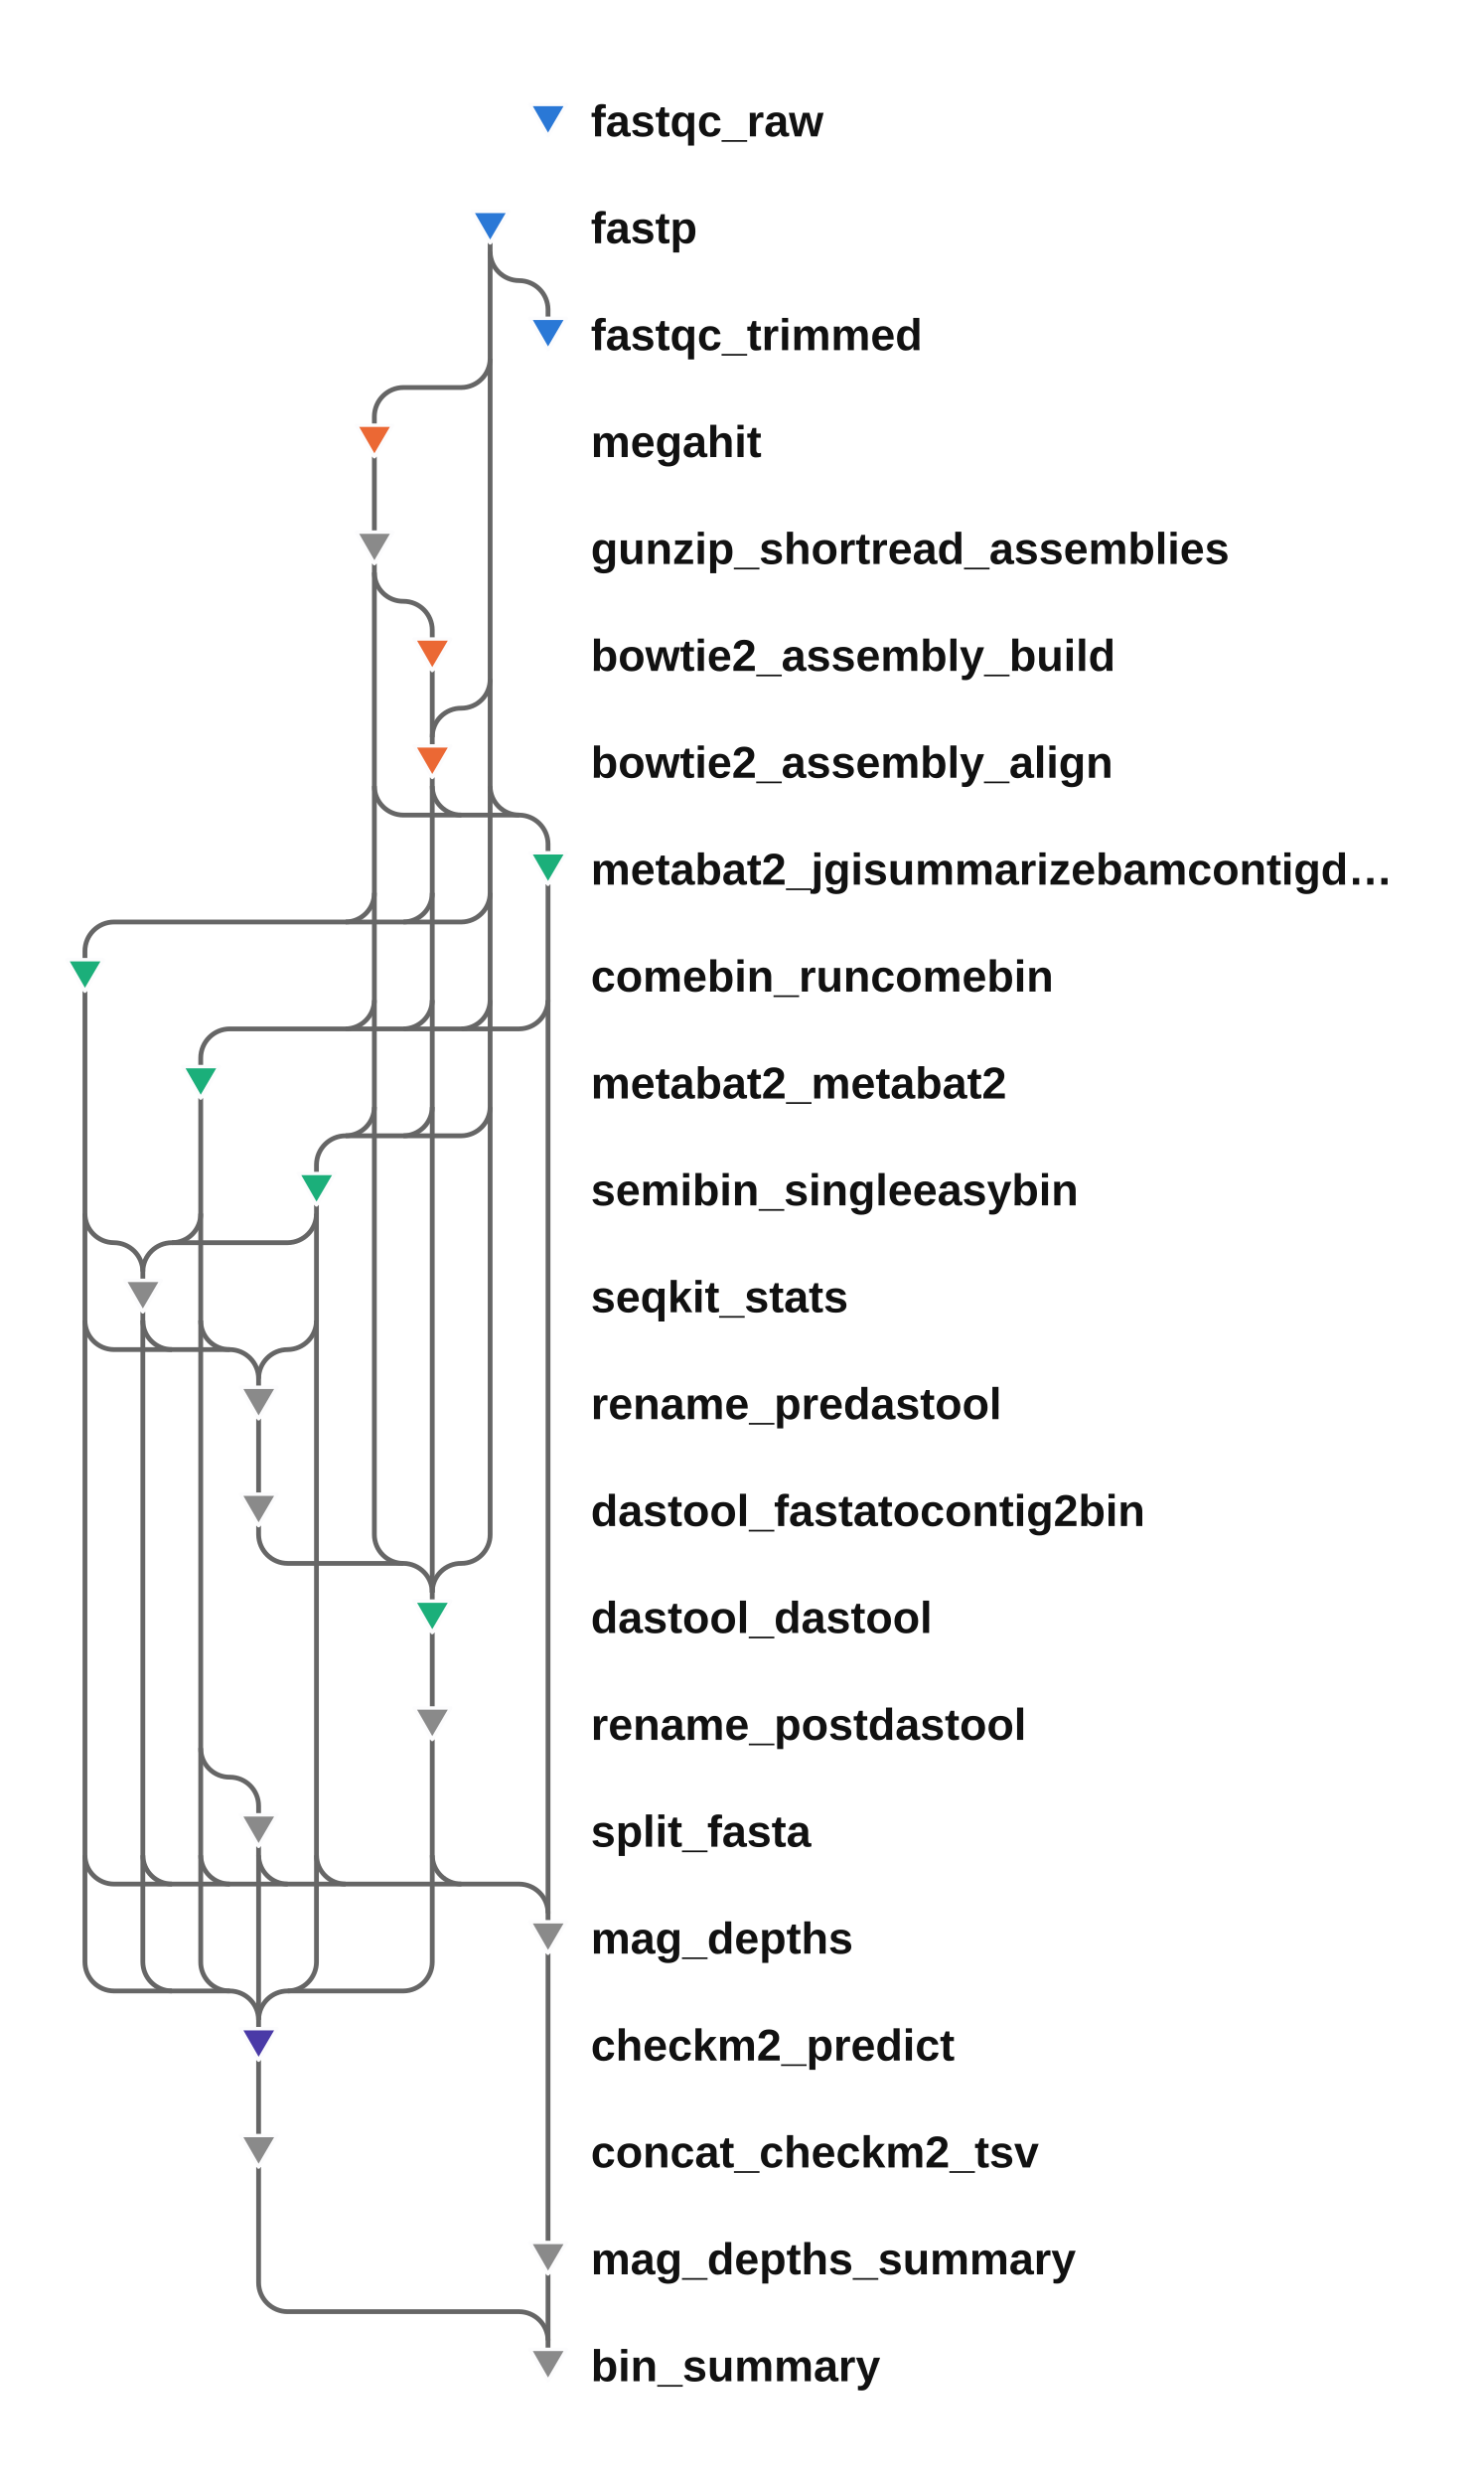
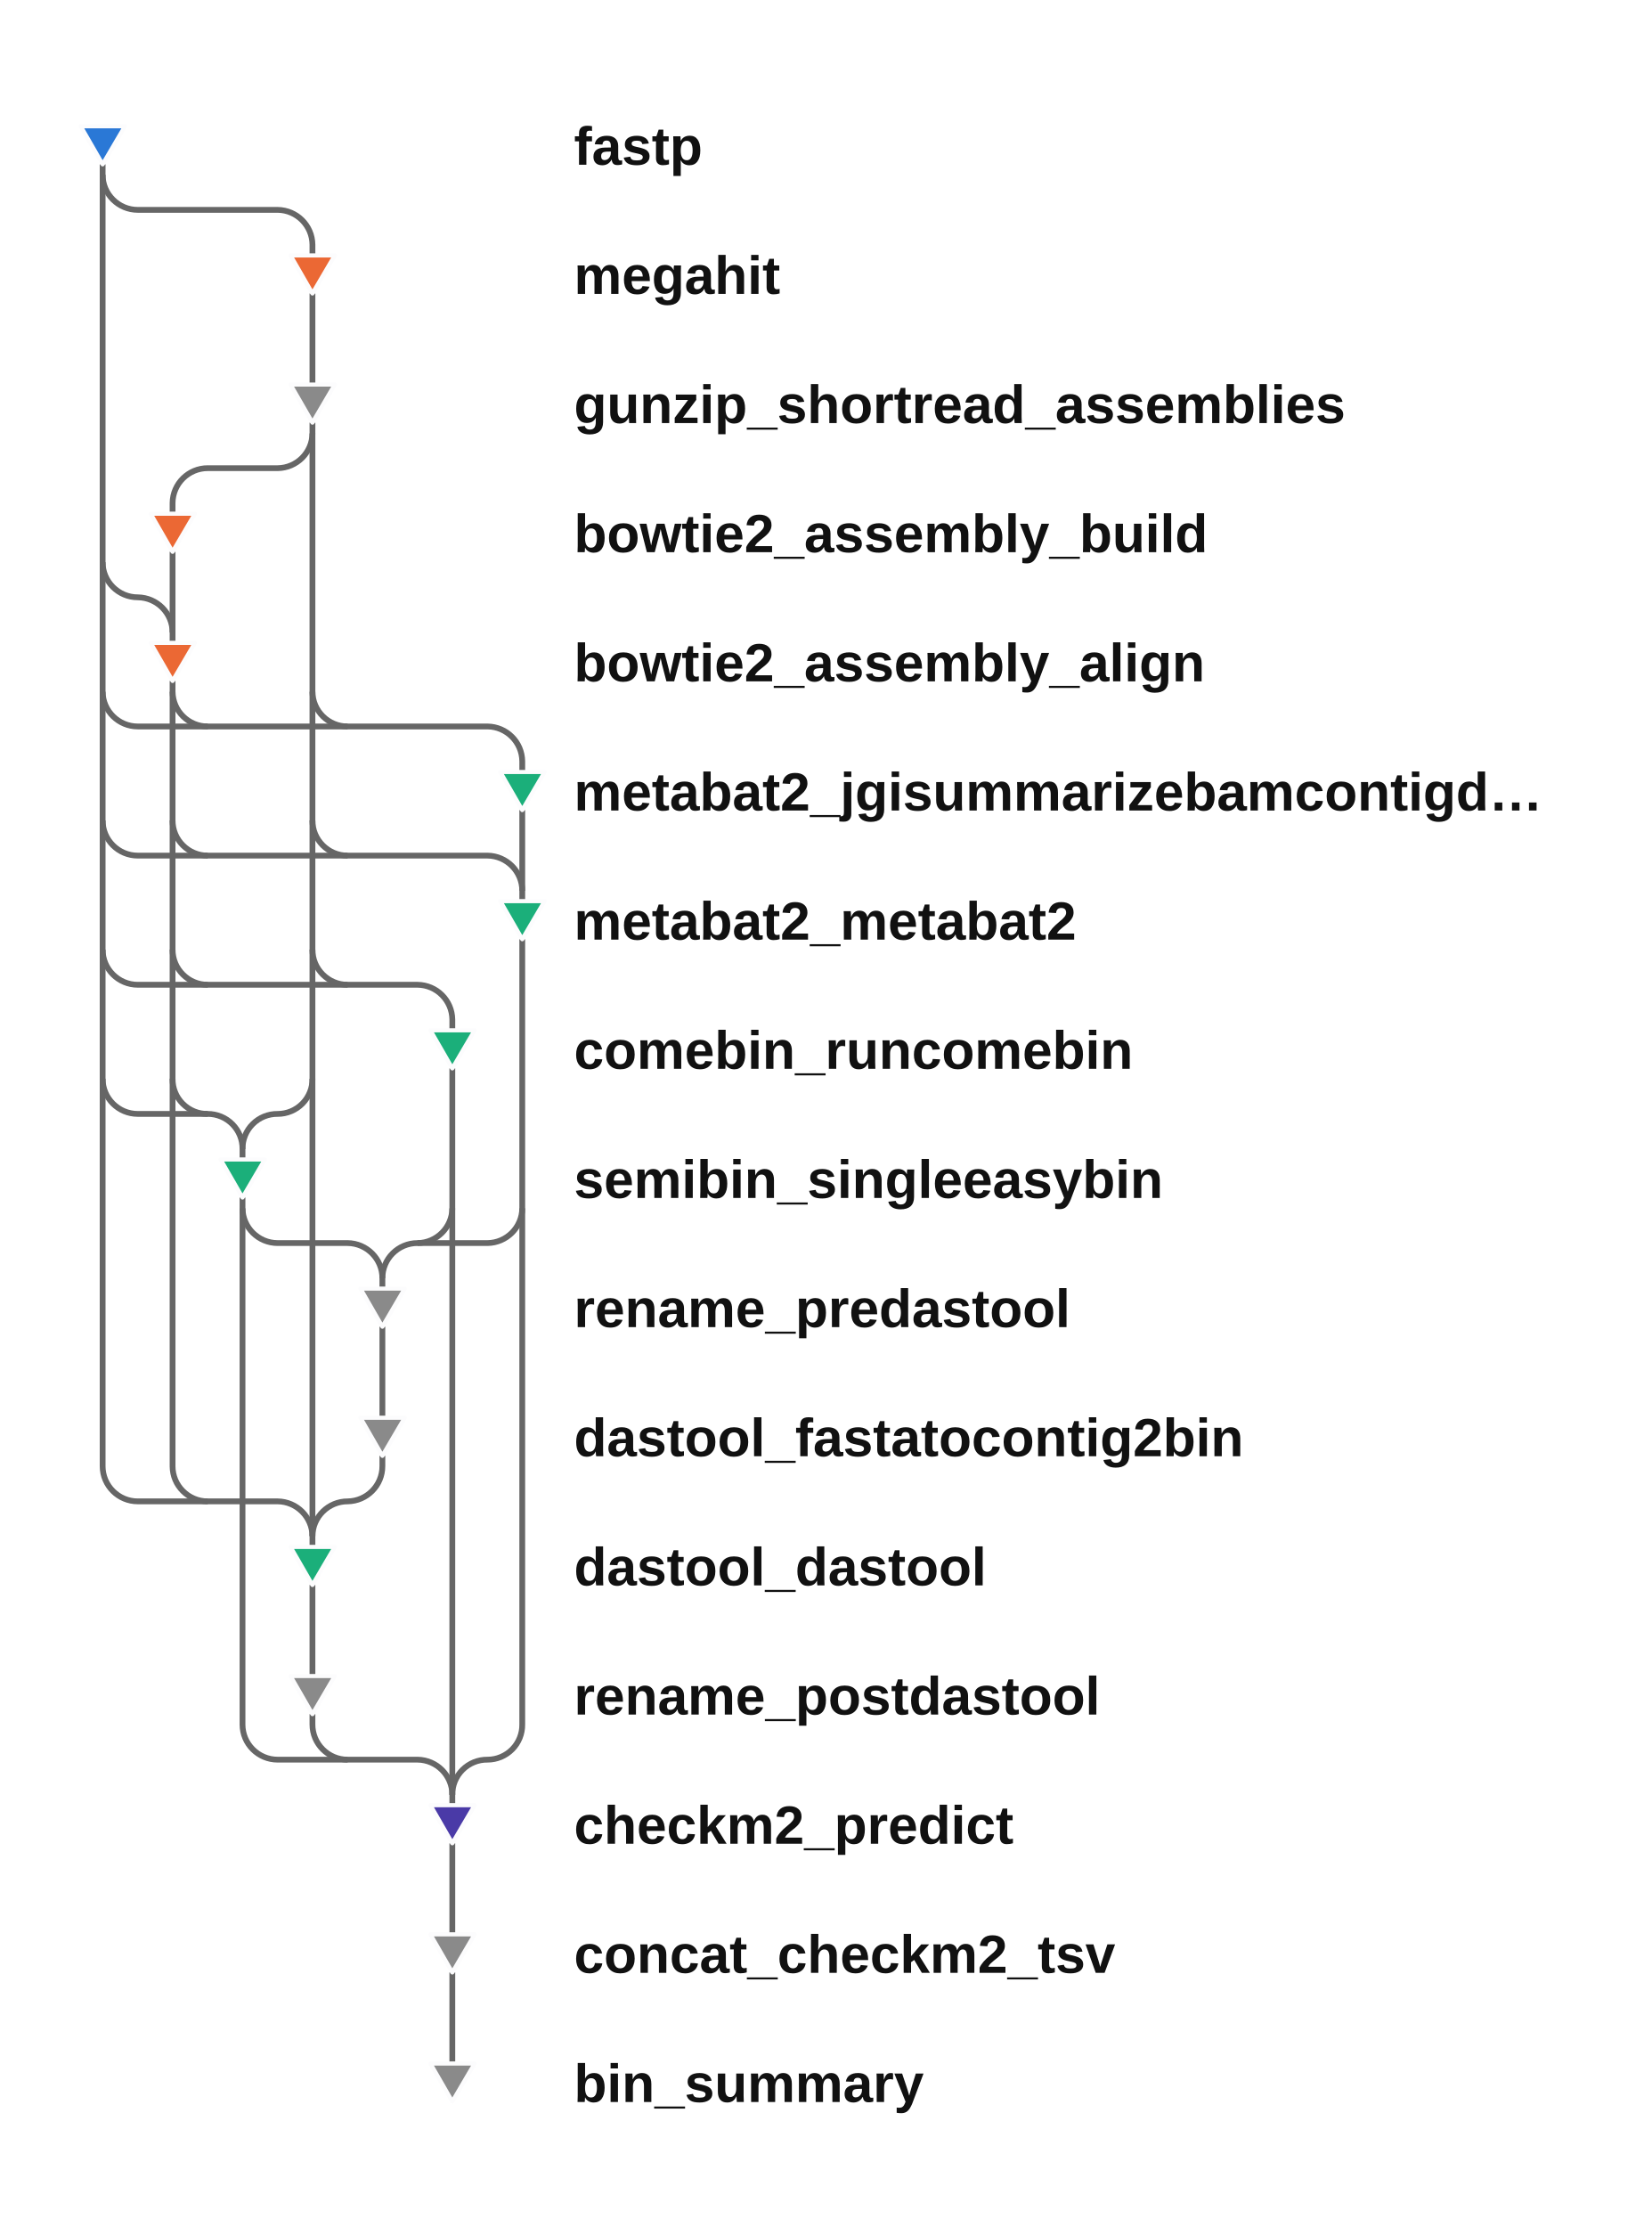
- <svg xmlns="http://www.w3.org/2000/svg" width="433" height="725" viewBox="0 0 433 725">
+ <svg xmlns="http://www.w3.org/2000/svg" width="399" height="538" viewBox="0 0 399 538">
  <g fill="none" stroke="#666666" stroke-width="1.4" stroke-linejoin="round" stroke-linecap="butt">
-     <path d="M 143.1,70.9 L 143.1,73.5 L 143.1,104.7 L 143.1,198.2 L 143.1,229.4 L 143.1,260.6 L 143.1,291.9 L 143.1,323.1 L 143.1,447.9 A 8.4,8.4 0 0 1 134.7,456.3 A 8.4,8.4 0 0 0 126.2,464.8" />
-     <path d="M 160.0,92.9 L 160.0,90.3 A 8.5,8.5 0 0 0 151.6,81.9 A 8.5,8.5 0 0 1 143.1,73.5" />
-     <path d="M 160.0,248.9 L 160.0,246.3 A 8.5,8.5 0 0 0 151.6,237.9 L 134.7,237.9 L 117.8,237.9 A 8.5,8.5 0 0 1 109.3,229.4" />
-     <path d="M 160.0,258.1 L 160.0,291.9 L 160.0,558.4 L 160.0,560.9" />
-     <path d="M 160.0,570.1 L 160.0,654.5" />
-     <path d="M 160.0,663.7 L 160.0,683.1 L 160.0,685.7" />
-     <path d="M 109.3,124.1 L 109.3,121.5 A 8.5,8.5 0 0 1 117.8,113.1 L 134.7,113.1 A 8.5,8.5 0 0 0 143.1,104.7" />
-     <path d="M 109.3,133.3 L 109.3,155.3" />
-     <path d="M 109.3,164.5 L 109.3,167.1 L 109.3,229.4 L 109.3,260.6 L 109.3,291.9 L 109.3,323.1 L 109.3,447.9 A 8.4,8.4 0 0 0 117.8,456.3" />
-     <path d="M 126.2,186.5 L 126.2,183.9 A 8.4,8.4 0 0 0 117.8,175.5 A 8.4,8.4 0 0 1 109.3,167.1" />
+     <path d="M 24.8,39.7 L 24.8,42.2 L 24.8,135.8 L 24.8,167.1 L 24.8,198.2 L 24.8,229.4 L 24.8,260.6 L 24.8,354.2 A 8.5,8.5 0 0 0 33.3,362.7 L 50.2,362.7 L 67.1,362.7 A 8.5,8.5 0 0 1 75.5,371.1" />
+     <path d="M 75.5,61.7 L 75.5,59.1 A 8.5,8.5 0 0 0 67.1,50.7 L 33.3,50.7 A 8.5,8.5 0 0 1 24.8,42.2" />
+     <path d="M 75.5,70.9 L 75.5,92.9" />
+     <path d="M 75.5,102.1 L 75.5,104.7 L 75.5,167.1 L 75.5,198.2 L 75.5,229.4 L 75.5,260.6 L 75.5,371.1 L 75.5,373.7" />
+     <path d="M 75.5,382.9 L 75.5,404.9" />
+     <path d="M 75.5,414.1 L 75.5,416.6 A 8.5,8.5 0 0 0 84.0,425.1" />
+     <path d="M 41.7,124.1 L 41.7,121.5 A 8.5,8.5 0 0 1 50.2,113.1 L 67.1,113.1 A 8.5,8.5 0 0 0 75.5,104.7" />
+     <path d="M 41.7,133.3 L 41.7,152.8 L 41.7,155.3" />
+     <path d="M 41.7,164.5 L 41.7,167.1 L 41.7,198.2 L 41.7,229.4 L 41.7,260.6 L 41.7,354.2 A 8.5,8.5 0 0 0 50.2,362.7" />
+     <path d="M 126.2,186.5 L 126.2,183.9 A 8.5,8.5 0 0 0 117.8,175.5 L 84.0,175.5 L 50.2,175.5 L 33.3,175.5 A 8.5,8.5 0 0 1 24.8,167.1" />
    <path d="M 126.2,195.7 L 126.2,215.2 L 126.2,217.7" />
-     <path d="M 126.2,226.9 L 126.2,229.4 L 126.2,260.6 L 126.2,291.9 L 126.2,323.1 L 126.2,464.8 L 126.2,467.3" />
-     <path d="M 126.2,476.5 L 126.2,498.5" />
-     <path d="M 126.2,507.7 L 126.2,541.5 L 126.2,572.6 A 8.5,8.5 0 0 1 117.8,581.1 L 84.0,581.1 A 8.5,8.5 0 0 0 75.5,589.5" />
-     <path d="M 24.8,280.1 L 24.8,277.6 A 8.5,8.5 0 0 1 33.3,269.1 L 100.9,269.1 L 117.8,269.1 L 134.7,269.1 A 8.5,8.5 0 0 0 143.1,260.6" />
-     <path d="M 24.8,289.3 L 24.8,354.2 L 24.8,385.4 L 24.8,541.5 L 24.8,572.6 A 8.5,8.5 0 0 0 33.3,581.1 L 50.2,581.1 L 67.1,581.1 A 8.5,8.5 0 0 1 75.5,589.5" />
-     <path d="M 58.6,311.3 L 58.6,308.8 A 8.5,8.5 0 0 1 67.1,300.3 L 100.9,300.3 L 117.8,300.3 L 134.7,300.3 L 151.6,300.3 A 8.5,8.5 0 0 0 160.0,291.9" />
-     <path d="M 58.6,320.5 L 58.6,354.2 L 58.6,385.4 L 58.6,510.2 L 58.6,541.5 L 58.6,572.6 A 8.4,8.4 0 0 0 67.1,581.1" />
-     <path d="M 92.4,342.5 L 92.4,339.9 A 8.5,8.5 0 0 1 100.9,331.5 L 117.8,331.5 L 134.7,331.5 A 8.5,8.5 0 0 0 143.1,323.1" />
-     <path d="M 92.4,351.7 L 92.4,354.2 L 92.4,385.4 L 92.4,541.5 L 92.4,572.6 A 8.5,8.5 0 0 1 84.0,581.1" />
-     <path d="M 41.7,373.7 L 41.7,371.1 A 8.5,8.5 0 0 0 33.3,362.7 A 8.5,8.5 0 0 1 24.8,354.2" />
-     <path d="M 41.7,382.9 L 41.7,385.4 L 41.7,541.5 L 41.7,572.6 A 8.5,8.5 0 0 0 50.2,581.1" />
-     <path d="M 75.5,404.9 L 75.5,402.4 A 8.5,8.5 0 0 0 67.1,393.9 L 50.2,393.9 L 33.3,393.9 A 8.5,8.5 0 0 1 24.8,385.4" />
-     <path d="M 75.5,414.1 L 75.5,436.1" />
-     <path d="M 75.5,445.3 L 75.5,447.9 A 8.5,8.5 0 0 0 84.0,456.3 L 117.8,456.3 A 8.5,8.5 0 0 1 126.2,464.8" />
-     <path d="M 75.5,529.7 L 75.5,527.1 A 8.4,8.4 0 0 0 67.1,518.7 A 8.4,8.4 0 0 1 58.6,510.2" />
-     <path d="M 75.5,538.9 L 75.5,541.5 L 75.5,589.5 L 75.5,592.1" />
-     <path d="M 75.5,601.3 L 75.5,623.3" />
-     <path d="M 75.5,632.5 L 75.5,666.2 A 8.5,8.5 0 0 0 84.0,674.7 L 151.6,674.7 A 8.5,8.5 0 0 1 160.0,683.1" />
-     <path d="M 143.1,198.2 A 8.4,8.4 0 0 1 134.7,206.7 A 8.4,8.4 0 0 0 126.2,215.2" />
-     <path d="M 143.1,229.4 A 8.5,8.5 0 0 0 151.6,237.9" />
-     <path d="M 143.1,291.9 A 8.5,8.5 0 0 1 134.7,300.3" />
-     <path d="M 109.3,260.6 A 8.5,8.5 0 0 1 100.9,269.1" />
+     <path d="M 126.2,226.9 L 126.2,291.9 L 126.2,416.6 A 8.4,8.4 0 0 1 117.8,425.1 A 8.4,8.4 0 0 0 109.3,433.6" />
+     <path d="M 109.3,248.9 L 109.3,246.3 A 8.5,8.5 0 0 0 100.9,237.9 L 84.0,237.9 L 50.2,237.9 L 33.3,237.9 A 8.5,8.5 0 0 1 24.8,229.4" />
+     <path d="M 109.3,258.1 L 109.3,291.9 L 109.3,433.6 L 109.3,436.1" />
+     <path d="M 109.3,445.3 L 109.3,467.3" />
+     <path d="M 109.3,476.5 L 109.3,498.5" />
+     <path d="M 58.6,280.1 L 58.6,277.6 A 8.4,8.4 0 0 0 50.2,269.1 L 33.3,269.1 A 8.5,8.5 0 0 1 24.8,260.6" />
+     <path d="M 58.6,289.3 L 58.6,291.9 L 58.6,416.6 A 8.5,8.5 0 0 0 67.1,425.1 L 84.0,425.1 L 100.9,425.1 A 8.5,8.5 0 0 1 109.3,433.6" />
+     <path d="M 92.4,311.3 L 92.4,308.8 A 8.5,8.5 0 0 1 100.9,300.3 L 117.8,300.3 A 8.5,8.5 0 0 0 126.2,291.9" />
+     <path d="M 92.4,320.5 L 92.4,342.5" />
+     <path d="M 92.4,351.7 L 92.4,354.2 A 8.5,8.5 0 0 1 84.0,362.7 A 8.5,8.5 0 0 0 75.5,371.1" />
+     <path d="M 24.8,135.8 A 8.5,8.5 0 0 0 33.3,144.3 A 8.5,8.5 0 0 1 41.7,152.8" />
+     <path d="M 24.8,198.2 A 8.5,8.5 0 0 0 33.3,206.7 L 50.2,206.7 L 84.0,206.7 L 117.8,206.7 A 8.5,8.5 0 0 1 126.2,215.2" />
+     <path d="M 75.5,167.1 A 8.5,8.5 0 0 0 84.0,175.5" />
+     <path d="M 75.5,198.2 A 8.5,8.5 0 0 0 84.0,206.7" />
+     <path d="M 75.5,229.4 A 8.5,8.5 0 0 0 84.0,237.9" />
+     <path d="M 75.5,260.6 A 8.4,8.4 0 0 1 67.1,269.1 A 8.4,8.4 0 0 0 58.6,277.6" />
+     <path d="M 41.7,167.1 A 8.5,8.5 0 0 0 50.2,175.5" />
+     <path d="M 41.7,198.2 A 8.5,8.5 0 0 0 50.2,206.7" />
+     <path d="M 41.7,229.4 A 8.5,8.5 0 0 0 50.2,237.9" />
+     <path d="M 41.7,260.6 A 8.4,8.4 0 0 0 50.2,269.1" />
    <path d="M 109.3,291.9 A 8.5,8.5 0 0 1 100.9,300.3" />
-     <path d="M 109.3,323.1 A 8.5,8.5 0 0 1 100.9,331.5" />
-     <path d="M 126.2,229.4 A 8.5,8.5 0 0 0 134.7,237.9" />
-     <path d="M 126.2,260.6 A 8.5,8.5 0 0 1 117.8,269.1" />
-     <path d="M 126.2,291.9 A 8.5,8.5 0 0 1 117.8,300.3" />
-     <path d="M 126.2,323.1 A 8.5,8.5 0 0 1 117.8,331.5" />
-     <path d="M 24.8,541.5 A 8.5,8.5 0 0 0 33.3,549.9 L 50.2,549.9 L 67.1,549.9 L 84.0,549.9 L 100.9,549.9 L 134.7,549.9 L 151.6,549.9 A 8.5,8.5 0 0 1 160.0,558.4" />
-     <path d="M 58.6,354.2 A 8.4,8.4 0 0 1 50.2,362.7" />
-     <path d="M 41.7,371.1 A 8.5,8.5 0 0 1 50.2,362.7 L 84.0,362.7 A 8.5,8.5 0 0 0 92.4,354.2" />
-     <path d="M 58.6,385.4 A 8.4,8.4 0 0 0 67.1,393.9" />
-     <path d="M 58.6,541.5 A 8.5,8.5 0 0 0 67.1,549.9" />
-     <path d="M 92.4,385.4 A 8.5,8.5 0 0 1 84.0,393.9 A 8.5,8.5 0 0 0 75.5,402.4" />
-     <path d="M 92.4,541.5 A 8.5,8.5 0 0 0 100.9,549.9" />
-     <path d="M 41.7,385.4 A 8.5,8.5 0 0 0 50.2,393.9" />
-     <path d="M 41.7,541.5 A 8.5,8.5 0 0 0 50.2,549.9" />
-     <path d="M 126.2,541.5 A 8.5,8.5 0 0 0 134.7,549.9" />
-     <path d="M 75.5,541.5 A 8.5,8.5 0 0 0 84.0,549.9" />
+     <path d="M 58.6,291.9 A 8.5,8.5 0 0 0 67.1,300.3 L 84.0,300.3 A 8.5,8.5 0 0 1 92.4,308.8" />
  </g>
  <g>
-     <polygon points="154.7,30.5 165.4,30.5 160.0,39.7" fill="#2a78d6" stroke="#fcfcfd" stroke-width="1.0" stroke-linejoin="round" />
-     <text x="172.5" y="39.8" font-family="Arial" font-size="13" fill="#111111" font-weight="600" text-anchor="start">fastqc_raw</text>
+     <polygon points="19.5,30.5 30.2,30.5 24.8,39.7" fill="#2a78d6" stroke="#fcfcfd" stroke-width="1.0" stroke-linejoin="round" />
+     <text x="138.7" y="39.8" font-family="Arial" font-size="13" fill="#111111" font-weight="600" text-anchor="start">fastp</text>
  </g>
  <g>
-     <polygon points="137.8,61.7 148.5,61.7 143.1,70.9" fill="#2a78d6" stroke="#fcfcfd" stroke-width="1.0" stroke-linejoin="round" />
-     <text x="172.5" y="71.0" font-family="Arial" font-size="13" fill="#111111" font-weight="600" text-anchor="start">fastp</text>
+     <polygon points="70.2,61.7 80.9,61.7 75.5,70.9" fill="#eb6834" stroke="#fcfcfd" stroke-width="1.0" stroke-linejoin="round" />
+     <text x="138.7" y="71.0" font-family="Arial" font-size="13" fill="#111111" font-weight="600" text-anchor="start">megahit</text>
  </g>
  <g>
-     <polygon points="154.7,92.9 165.4,92.9 160.0,102.1" fill="#2a78d6" stroke="#fcfcfd" stroke-width="1.0" stroke-linejoin="round" />
-     <text x="172.5" y="102.2" font-family="Arial" font-size="13" fill="#111111" font-weight="600" text-anchor="start">fastqc_trimmed</text>
+     <polygon points="70.2,92.9 80.9,92.9 75.5,102.1" fill="#8a8a8a" stroke="#fcfcfd" stroke-width="1.0" stroke-linejoin="round" />
+     <text x="138.7" y="102.2" font-family="Arial" font-size="13" fill="#111111" font-weight="600" text-anchor="start">gunzip_shortread_assemblies</text>
  </g>
  <g>
-     <polygon points="104.0,124.1 114.7,124.1 109.3,133.3" fill="#eb6834" stroke="#fcfcfd" stroke-width="1.0" stroke-linejoin="round" />
-     <text x="172.5" y="133.4" font-family="Arial" font-size="13" fill="#111111" font-weight="600" text-anchor="start">megahit</text>
+     <polygon points="36.4,124.1 47.1,124.1 41.7,133.3" fill="#eb6834" stroke="#fcfcfd" stroke-width="1.0" stroke-linejoin="round" />
+     <text x="138.7" y="133.4" font-family="Arial" font-size="13" fill="#111111" font-weight="600" text-anchor="start">bowtie2_assembly_build</text>
  </g>
  <g>
-     <polygon points="104.0,155.3 114.7,155.3 109.3,164.5" fill="#8a8a8a" stroke="#fcfcfd" stroke-width="1.0" stroke-linejoin="round" />
-     <text x="172.5" y="164.6" font-family="Arial" font-size="13" fill="#111111" font-weight="600" text-anchor="start">gunzip_shortread_assemblies</text>
+     <polygon points="36.4,155.3 47.1,155.3 41.7,164.5" fill="#eb6834" stroke="#fcfcfd" stroke-width="1.0" stroke-linejoin="round" />
+     <text x="138.7" y="164.6" font-family="Arial" font-size="13" fill="#111111" font-weight="600" text-anchor="start">bowtie2_assembly_align</text>
  </g>
  <g>
-     <polygon points="120.9,186.5 131.6,186.5 126.2,195.7" fill="#eb6834" stroke="#fcfcfd" stroke-width="1.0" stroke-linejoin="round" />
-     <text x="172.5" y="195.8" font-family="Arial" font-size="13" fill="#111111" font-weight="600" text-anchor="start">bowtie2_assembly_build</text>
+     <polygon points="120.9,186.5 131.6,186.5 126.2,195.7" fill="#1baf7a" stroke="#fcfcfd" stroke-width="1.0" stroke-linejoin="round" />
+     <text x="138.7" y="195.8" font-family="Arial" font-size="13" fill="#111111" font-weight="600" text-anchor="start">metabat2_jgisummarizebamcontigd…</text>
  </g>
  <g>
-     <polygon points="120.9,217.7 131.6,217.7 126.2,226.9" fill="#eb6834" stroke="#fcfcfd" stroke-width="1.0" stroke-linejoin="round" />
-     <text x="172.5" y="227.0" font-family="Arial" font-size="13" fill="#111111" font-weight="600" text-anchor="start">bowtie2_assembly_align</text>
+     <polygon points="120.9,217.7 131.6,217.7 126.2,226.9" fill="#1baf7a" stroke="#fcfcfd" stroke-width="1.0" stroke-linejoin="round" />
+     <text x="138.7" y="227.0" font-family="Arial" font-size="13" fill="#111111" font-weight="600" text-anchor="start">metabat2_metabat2</text>
  </g>
  <g>
-     <polygon points="154.7,248.9 165.4,248.9 160.0,258.1" fill="#1baf7a" stroke="#fcfcfd" stroke-width="1.0" stroke-linejoin="round" />
-     <text x="172.5" y="258.2" font-family="Arial" font-size="13" fill="#111111" font-weight="600" text-anchor="start">metabat2_jgisummarizebamcontigd…</text>
+     <polygon points="104.0,248.9 114.7,248.9 109.3,258.1" fill="#1baf7a" stroke="#fcfcfd" stroke-width="1.0" stroke-linejoin="round" />
+     <text x="138.7" y="258.2" font-family="Arial" font-size="13" fill="#111111" font-weight="600" text-anchor="start">comebin_runcomebin</text>
  </g>
  <g>
-     <polygon points="19.5,280.1 30.2,280.1 24.8,289.3" fill="#1baf7a" stroke="#fcfcfd" stroke-width="1.0" stroke-linejoin="round" />
-     <text x="172.5" y="289.4" font-family="Arial" font-size="13" fill="#111111" font-weight="600" text-anchor="start">comebin_runcomebin</text>
+     <polygon points="53.3,280.1 64.0,280.1 58.6,289.3" fill="#1baf7a" stroke="#fcfcfd" stroke-width="1.0" stroke-linejoin="round" />
+     <text x="138.7" y="289.4" font-family="Arial" font-size="13" fill="#111111" font-weight="600" text-anchor="start">semibin_singleeasybin</text>
  </g>
  <g>
-     <polygon points="53.3,311.3 64.0,311.3 58.6,320.5" fill="#1baf7a" stroke="#fcfcfd" stroke-width="1.0" stroke-linejoin="round" />
-     <text x="172.5" y="320.6" font-family="Arial" font-size="13" fill="#111111" font-weight="600" text-anchor="start">metabat2_metabat2</text>
+     <polygon points="87.1,311.3 97.8,311.3 92.4,320.5" fill="#8a8a8a" stroke="#fcfcfd" stroke-width="1.0" stroke-linejoin="round" />
+     <text x="138.7" y="320.6" font-family="Arial" font-size="13" fill="#111111" font-weight="600" text-anchor="start">rename_predastool</text>
  </g>
  <g>
-     <polygon points="87.1,342.5 97.8,342.5 92.4,351.7" fill="#1baf7a" stroke="#fcfcfd" stroke-width="1.0" stroke-linejoin="round" />
-     <text x="172.5" y="351.8" font-family="Arial" font-size="13" fill="#111111" font-weight="600" text-anchor="start">semibin_singleeasybin</text>
+     <polygon points="87.1,342.5 97.8,342.5 92.4,351.7" fill="#8a8a8a" stroke="#fcfcfd" stroke-width="1.0" stroke-linejoin="round" />
+     <text x="138.7" y="351.8" font-family="Arial" font-size="13" fill="#111111" font-weight="600" text-anchor="start">dastool_fastatocontig2bin</text>
  </g>
  <g>
-     <polygon points="36.4,373.7 47.1,373.7 41.7,382.9" fill="#8a8a8a" stroke="#fcfcfd" stroke-width="1.0" stroke-linejoin="round" />
-     <text x="172.5" y="383.0" font-family="Arial" font-size="13" fill="#111111" font-weight="600" text-anchor="start">seqkit_stats</text>
+     <polygon points="70.2,373.7 80.9,373.7 75.5,382.9" fill="#1baf7a" stroke="#fcfcfd" stroke-width="1.0" stroke-linejoin="round" />
+     <text x="138.7" y="383.0" font-family="Arial" font-size="13" fill="#111111" font-weight="600" text-anchor="start">dastool_dastool</text>
  </g>
  <g>
    <polygon points="70.2,404.9 80.9,404.9 75.5,414.1" fill="#8a8a8a" stroke="#fcfcfd" stroke-width="1.0" stroke-linejoin="round" />
-     <text x="172.5" y="414.2" font-family="Arial" font-size="13" fill="#111111" font-weight="600" text-anchor="start">rename_predastool</text>
+     <text x="138.7" y="414.2" font-family="Arial" font-size="13" fill="#111111" font-weight="600" text-anchor="start">rename_postdastool</text>
  </g>
  <g>
-     <polygon points="70.2,436.1 80.9,436.1 75.5,445.3" fill="#8a8a8a" stroke="#fcfcfd" stroke-width="1.0" stroke-linejoin="round" />
-     <text x="172.5" y="445.4" font-family="Arial" font-size="13" fill="#111111" font-weight="600" text-anchor="start">dastool_fastatocontig2bin</text>
+     <polygon points="104.0,436.1 114.7,436.1 109.3,445.3" fill="#4a3aa7" stroke="#fcfcfd" stroke-width="1.0" stroke-linejoin="round" />
+     <text x="138.7" y="445.4" font-family="Arial" font-size="13" fill="#111111" font-weight="600" text-anchor="start">checkm2_predict</text>
  </g>
  <g>
-     <polygon points="120.9,467.3 131.6,467.3 126.2,476.5" fill="#1baf7a" stroke="#fcfcfd" stroke-width="1.0" stroke-linejoin="round" />
-     <text x="172.5" y="476.6" font-family="Arial" font-size="13" fill="#111111" font-weight="600" text-anchor="start">dastool_dastool</text>
+     <polygon points="104.0,467.3 114.7,467.3 109.3,476.5" fill="#8a8a8a" stroke="#fcfcfd" stroke-width="1.0" stroke-linejoin="round" />
+     <text x="138.7" y="476.6" font-family="Arial" font-size="13" fill="#111111" font-weight="600" text-anchor="start">concat_checkm2_tsv</text>
  </g>
  <g>
-     <polygon points="120.9,498.5 131.6,498.5 126.2,507.7" fill="#8a8a8a" stroke="#fcfcfd" stroke-width="1.0" stroke-linejoin="round" />
-     <text x="172.5" y="507.8" font-family="Arial" font-size="13" fill="#111111" font-weight="600" text-anchor="start">rename_postdastool</text>
-   </g>
-   <g>
-     <polygon points="70.2,529.7 80.9,529.7 75.5,538.9" fill="#8a8a8a" stroke="#fcfcfd" stroke-width="1.0" stroke-linejoin="round" />
-     <text x="172.5" y="539.0" font-family="Arial" font-size="13" fill="#111111" font-weight="600" text-anchor="start">split_fasta</text>
-   </g>
-   <g>
-     <polygon points="154.7,560.9 165.4,560.9 160.0,570.1" fill="#8a8a8a" stroke="#fcfcfd" stroke-width="1.0" stroke-linejoin="round" />
-     <text x="172.5" y="570.2" font-family="Arial" font-size="13" fill="#111111" font-weight="600" text-anchor="start">mag_depths</text>
-   </g>
-   <g>
-     <polygon points="70.2,592.1 80.9,592.1 75.5,601.3" fill="#4a3aa7" stroke="#fcfcfd" stroke-width="1.0" stroke-linejoin="round" />
-     <text x="172.5" y="601.4" font-family="Arial" font-size="13" fill="#111111" font-weight="600" text-anchor="start">checkm2_predict</text>
-   </g>
-   <g>
-     <polygon points="70.2,623.3 80.9,623.3 75.5,632.5" fill="#8a8a8a" stroke="#fcfcfd" stroke-width="1.0" stroke-linejoin="round" />
-     <text x="172.5" y="632.6" font-family="Arial" font-size="13" fill="#111111" font-weight="600" text-anchor="start">concat_checkm2_tsv</text>
-   </g>
-   <g>
-     <polygon points="154.7,654.5 165.4,654.5 160.0,663.7" fill="#8a8a8a" stroke="#fcfcfd" stroke-width="1.0" stroke-linejoin="round" />
-     <text x="172.5" y="663.8" font-family="Arial" font-size="13" fill="#111111" font-weight="600" text-anchor="start">mag_depths_summary</text>
-   </g>
-   <g>
-     <polygon points="154.7,685.7 165.4,685.7 160.0,694.9" fill="#8a8a8a" stroke="#fcfcfd" stroke-width="1.0" stroke-linejoin="round" />
-     <text x="172.5" y="695.0" font-family="Arial" font-size="13" fill="#111111" font-weight="600" text-anchor="start">bin_summary</text>
+     <polygon points="104.0,498.5 114.7,498.5 109.3,507.7" fill="#8a8a8a" stroke="#fcfcfd" stroke-width="1.0" stroke-linejoin="round" />
+     <text x="138.7" y="507.8" font-family="Arial" font-size="13" fill="#111111" font-weight="600" text-anchor="start">bin_summary</text>
  </g>
</svg>
